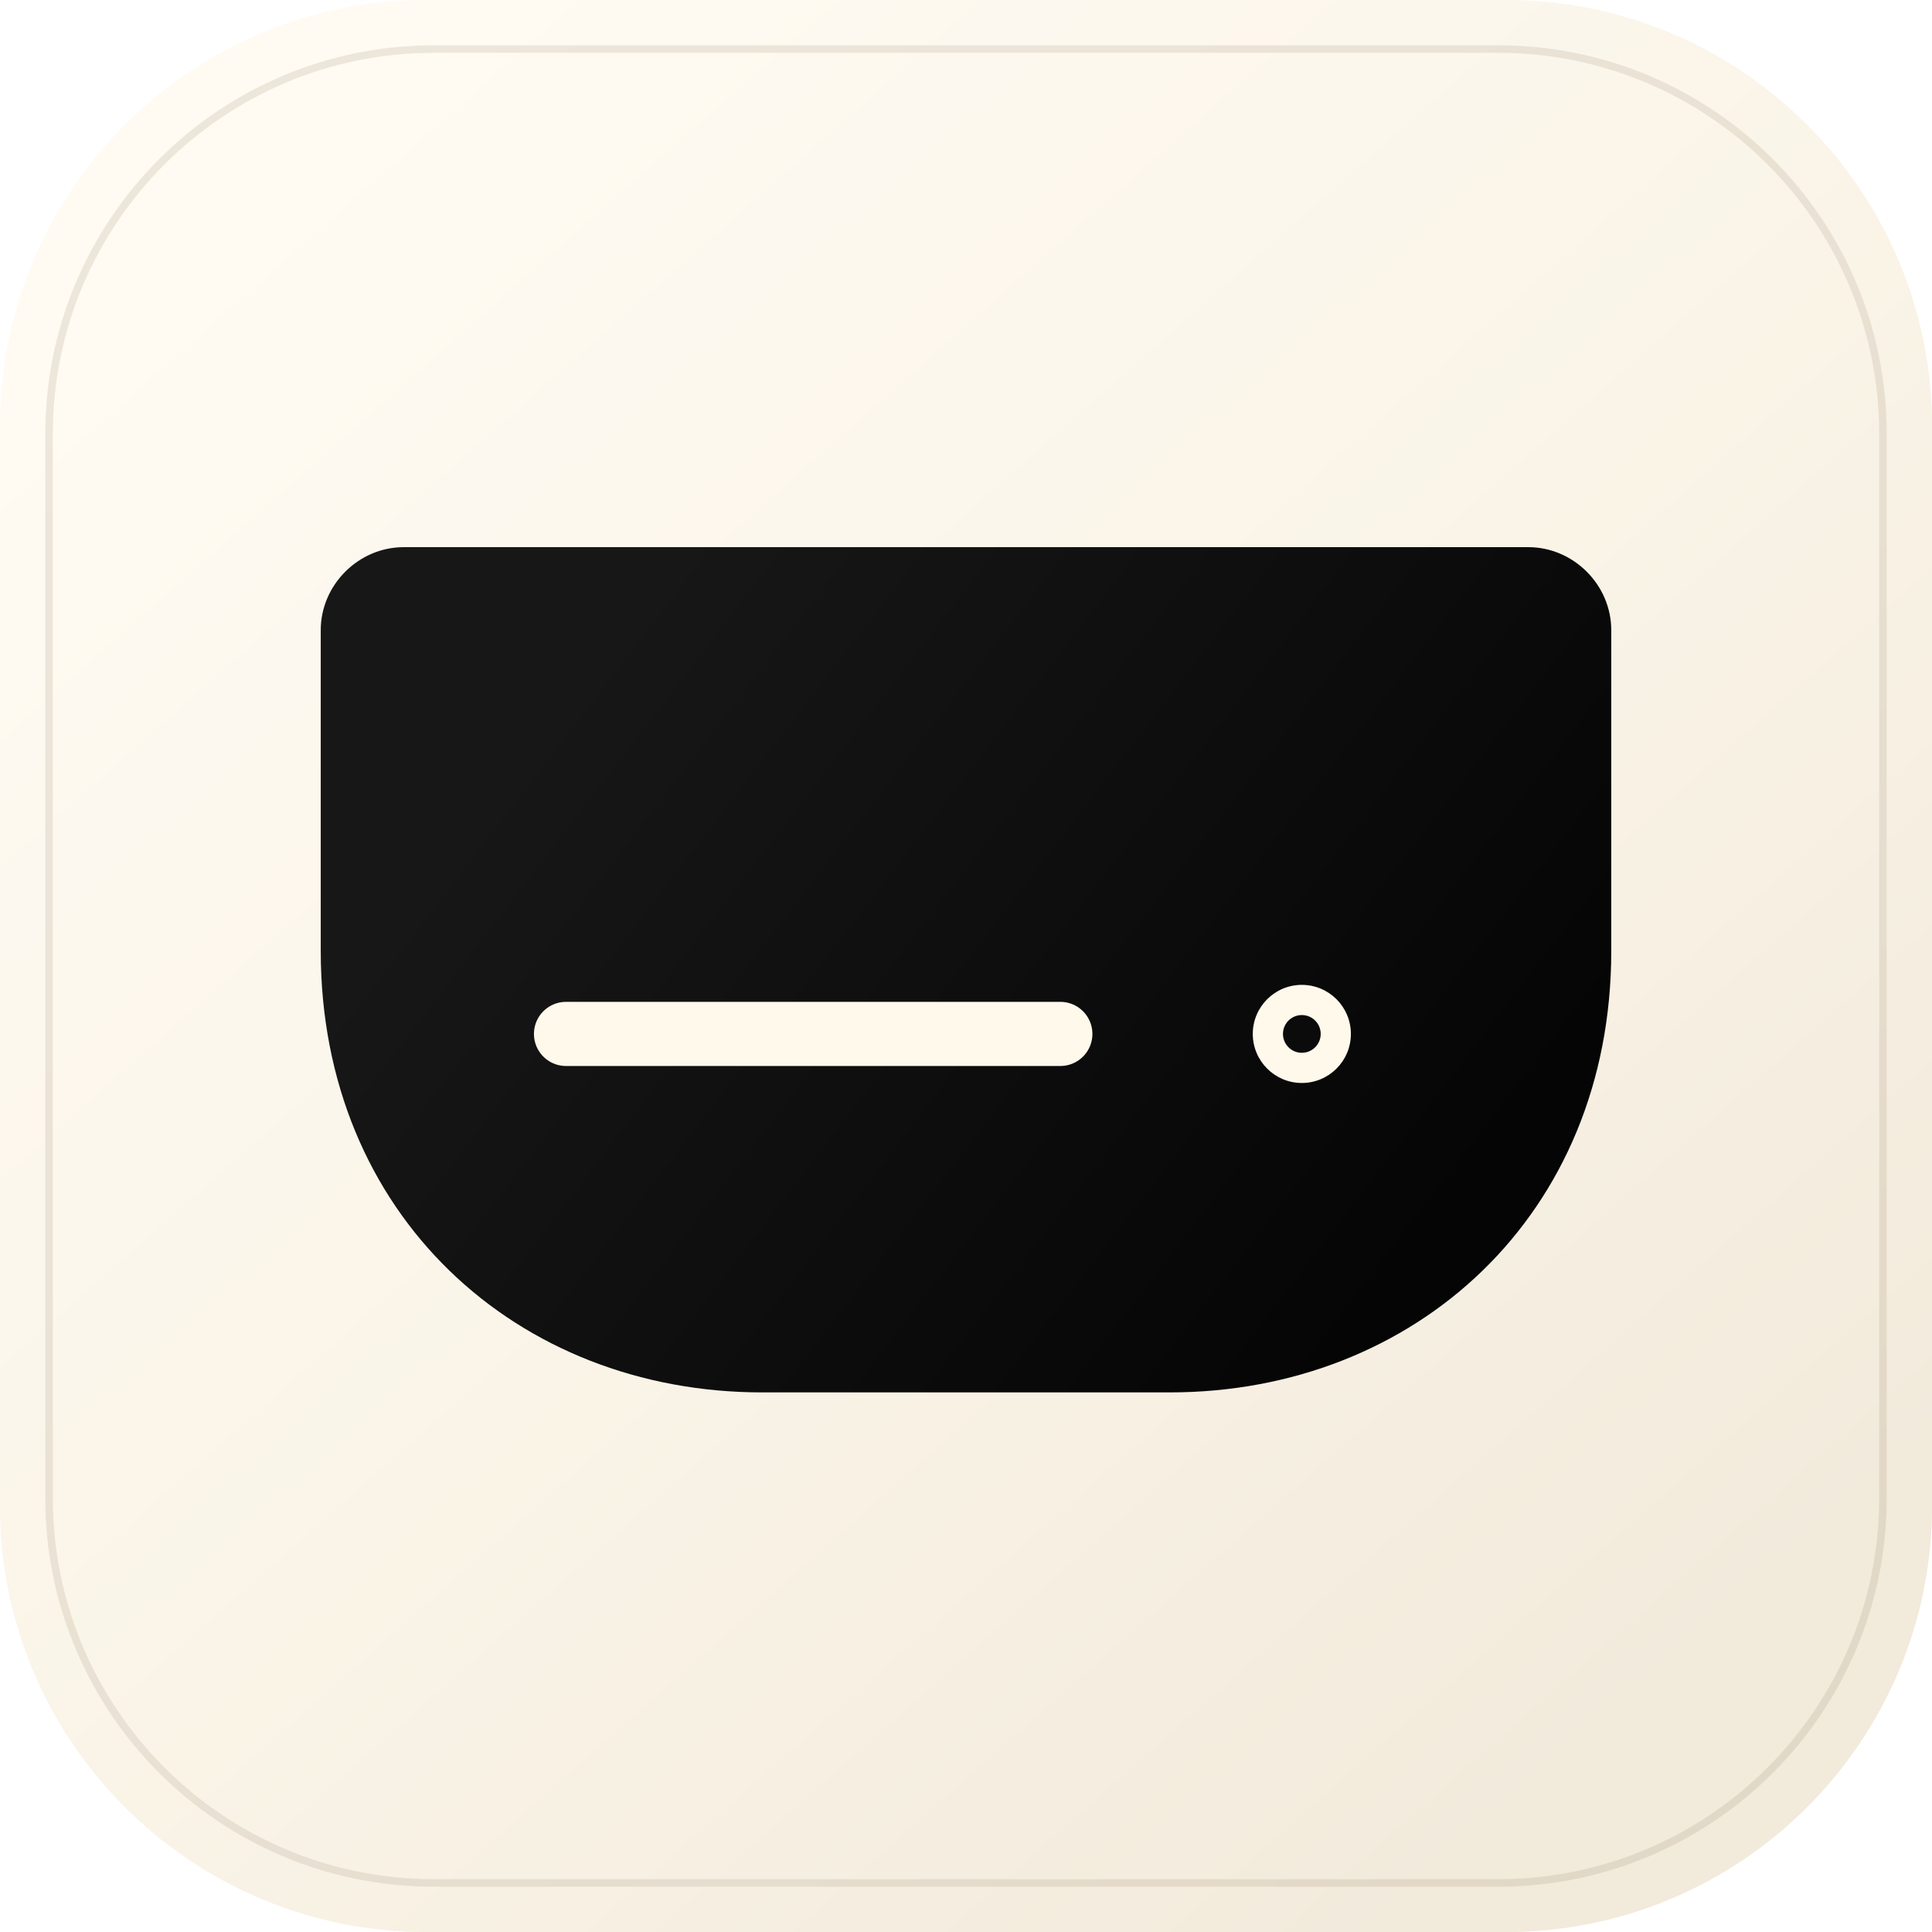
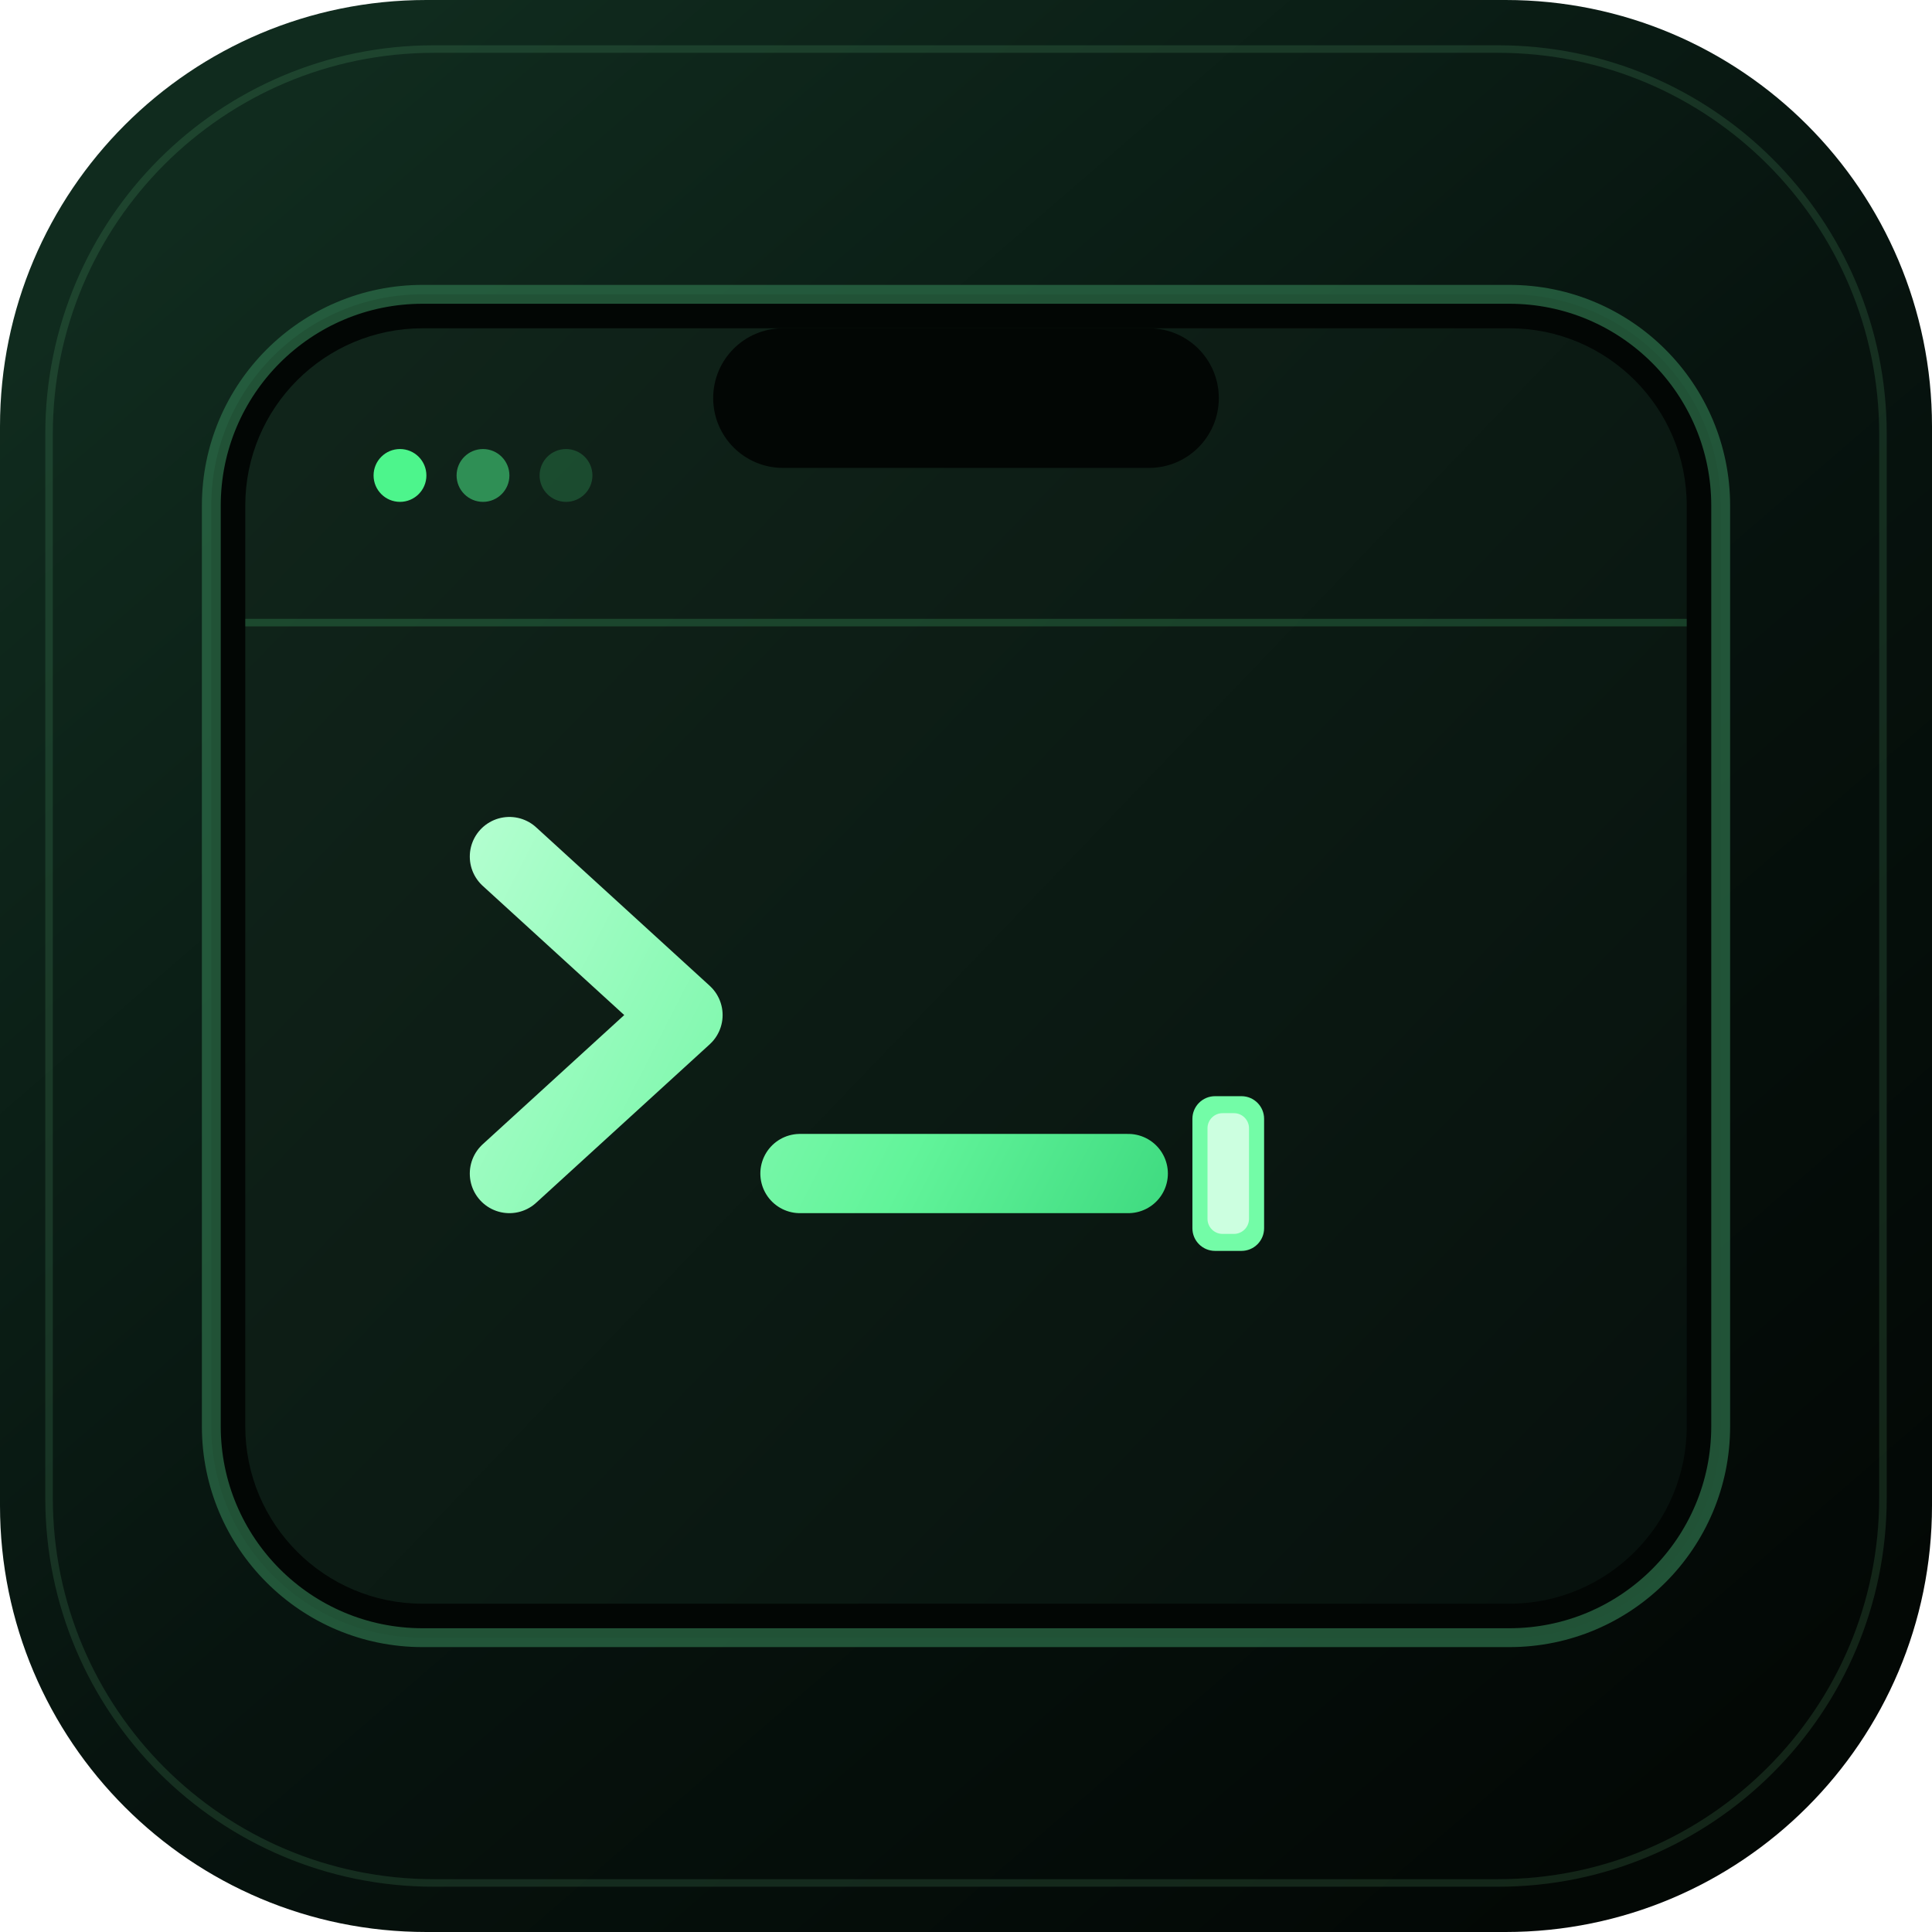
<svg xmlns="http://www.w3.org/2000/svg" width="1024" height="1024" viewBox="0 0 1024 1024">
  <defs>
-     <linearGradient id="paper" x1="146" y1="98" x2="878" y2="926" gradientUnits="userSpaceOnUse">
-       <stop stop-color="#fff8ea" />
-       <stop offset=".54" stop-color="#f6ecd8" />
-       <stop offset="1" stop-color="#e9dcc3" />
+     <linearGradient id="background" x1="132" y1="78" x2="890" y2="956" gradientUnits="userSpaceOnUse">
+       <stop stop-color="#102b1e" />
+       <stop offset=".52" stop-color="#07140f" />
+       <stop offset="1" stop-color="#030805" />
    </linearGradient>
-     <radialGradient id="glow" cx="0" cy="0" r="1" gradientTransform="translate(302 268) rotate(54) scale(840)">
-       <stop stop-color="#ffffff" stop-opacity=".76" />
-       <stop offset="1" stop-color="#ffffff" stop-opacity="0" />
+     <linearGradient id="terminal" x1="184" y1="196" x2="842" y2="828" gradientUnits="userSpaceOnUse">
+       <stop stop-color="#10241a" />
+       <stop offset="1" stop-color="#07110d" />
+     </linearGradient>
+     <radialGradient id="promptGlow" cx="0" cy="0" r="1" gradientTransform="translate(500 540) rotate(90) scale(290 390)">
+       <stop stop-color="#4df58c" stop-opacity=".20" />
+       <stop offset="1" stop-color="#4df58c" stop-opacity="0" />
    </radialGradient>
-     <linearGradient id="island" x1="312" y1="350" x2="742" y2="680" gradientUnits="userSpaceOnUse">
-       <stop stop-color="#171717" />
-       <stop offset="1" stop-color="#050505" />
+     <linearGradient id="prompt" x1="260" y1="402" x2="728" y2="642" gradientUnits="userSpaceOnUse">
+       <stop stop-color="#b5ffd1" />
+       <stop offset=".56" stop-color="#62f49a" />
+       <stop offset="1" stop-color="#25c86d" />
    </linearGradient>
  </defs>
-   <rect width="1024" height="1024" rx="226" fill="url(#paper)" />
-   <rect width="1024" height="1024" rx="226" fill="url(#glow)" />
-   <rect x="26" y="26" width="972" height="972" rx="204" fill="none" stroke="#8c7c61" stroke-opacity=".16" stroke-width="4" />
-   <path d="M182 354c0-24 20-44 44-44h572c24 0 44 20 44 44v158c0 130-96 216-216 216H398c-120 0-216-86-216-216V354Z" fill="#b5a78f" fill-opacity=".28" />
-   <path d="M170 334c0-24 20-44 44-44h596c24 0 44 20 44 44v170c0 140-104 234-234 234H404c-130 0-234-94-234-234V334Z" fill="url(#island)" />
-   <path d="M300 548h262" fill="none" stroke="#fff9eb" stroke-linecap="round" stroke-width="34" />
-   <circle cx="690" cy="548" r="26" fill="#fff9eb" />
-   <circle cx="690" cy="548" r="10" fill="#0b0b0b" />
+   <rect width="1024" height="1024" rx="226" fill="url(#background)" />
+   <rect x="26" y="26" width="972" height="972" rx="204" fill="none" stroke="#8affae" stroke-opacity=".12" stroke-width="4" />
+   <rect x="112" y="156" width="800" height="712" rx="112" fill="#020604" stroke="#2d6f4a" stroke-opacity=".72" stroke-width="10" />
+   <rect x="130" y="174" width="764" height="676" rx="94" fill="url(#terminal)" />
+   <path d="M130 330h764" stroke="#5cf495" stroke-opacity=".18" stroke-width="4" />
+   <rect x="378" y="174" width="268" height="74" rx="37" fill="#020604" />
+   <circle cx="212" cy="252" r="14" fill="#4df58c" />
+   <circle cx="256" cy="252" r="14" fill="#4df58c" fill-opacity=".52" />
+   <circle cx="300" cy="252" r="14" fill="#4df58c" fill-opacity=".20" />
+   <ellipse cx="500" cy="548" rx="330" ry="244" fill="url(#promptGlow)" />
+   <path d="m270 454 92 84-92 84" fill="none" stroke="url(#prompt)" stroke-linecap="round" stroke-linejoin="round" stroke-width="42" />
+   <path d="M424 622h174" fill="none" stroke="url(#prompt)" stroke-linecap="round" stroke-width="42" />
+   <rect x="632" y="581" width="38" height="82" rx="12" fill="#73fca7" />
+   <rect x="640" y="590" width="22" height="64" rx="8" fill="#ccffe0" />
</svg>
